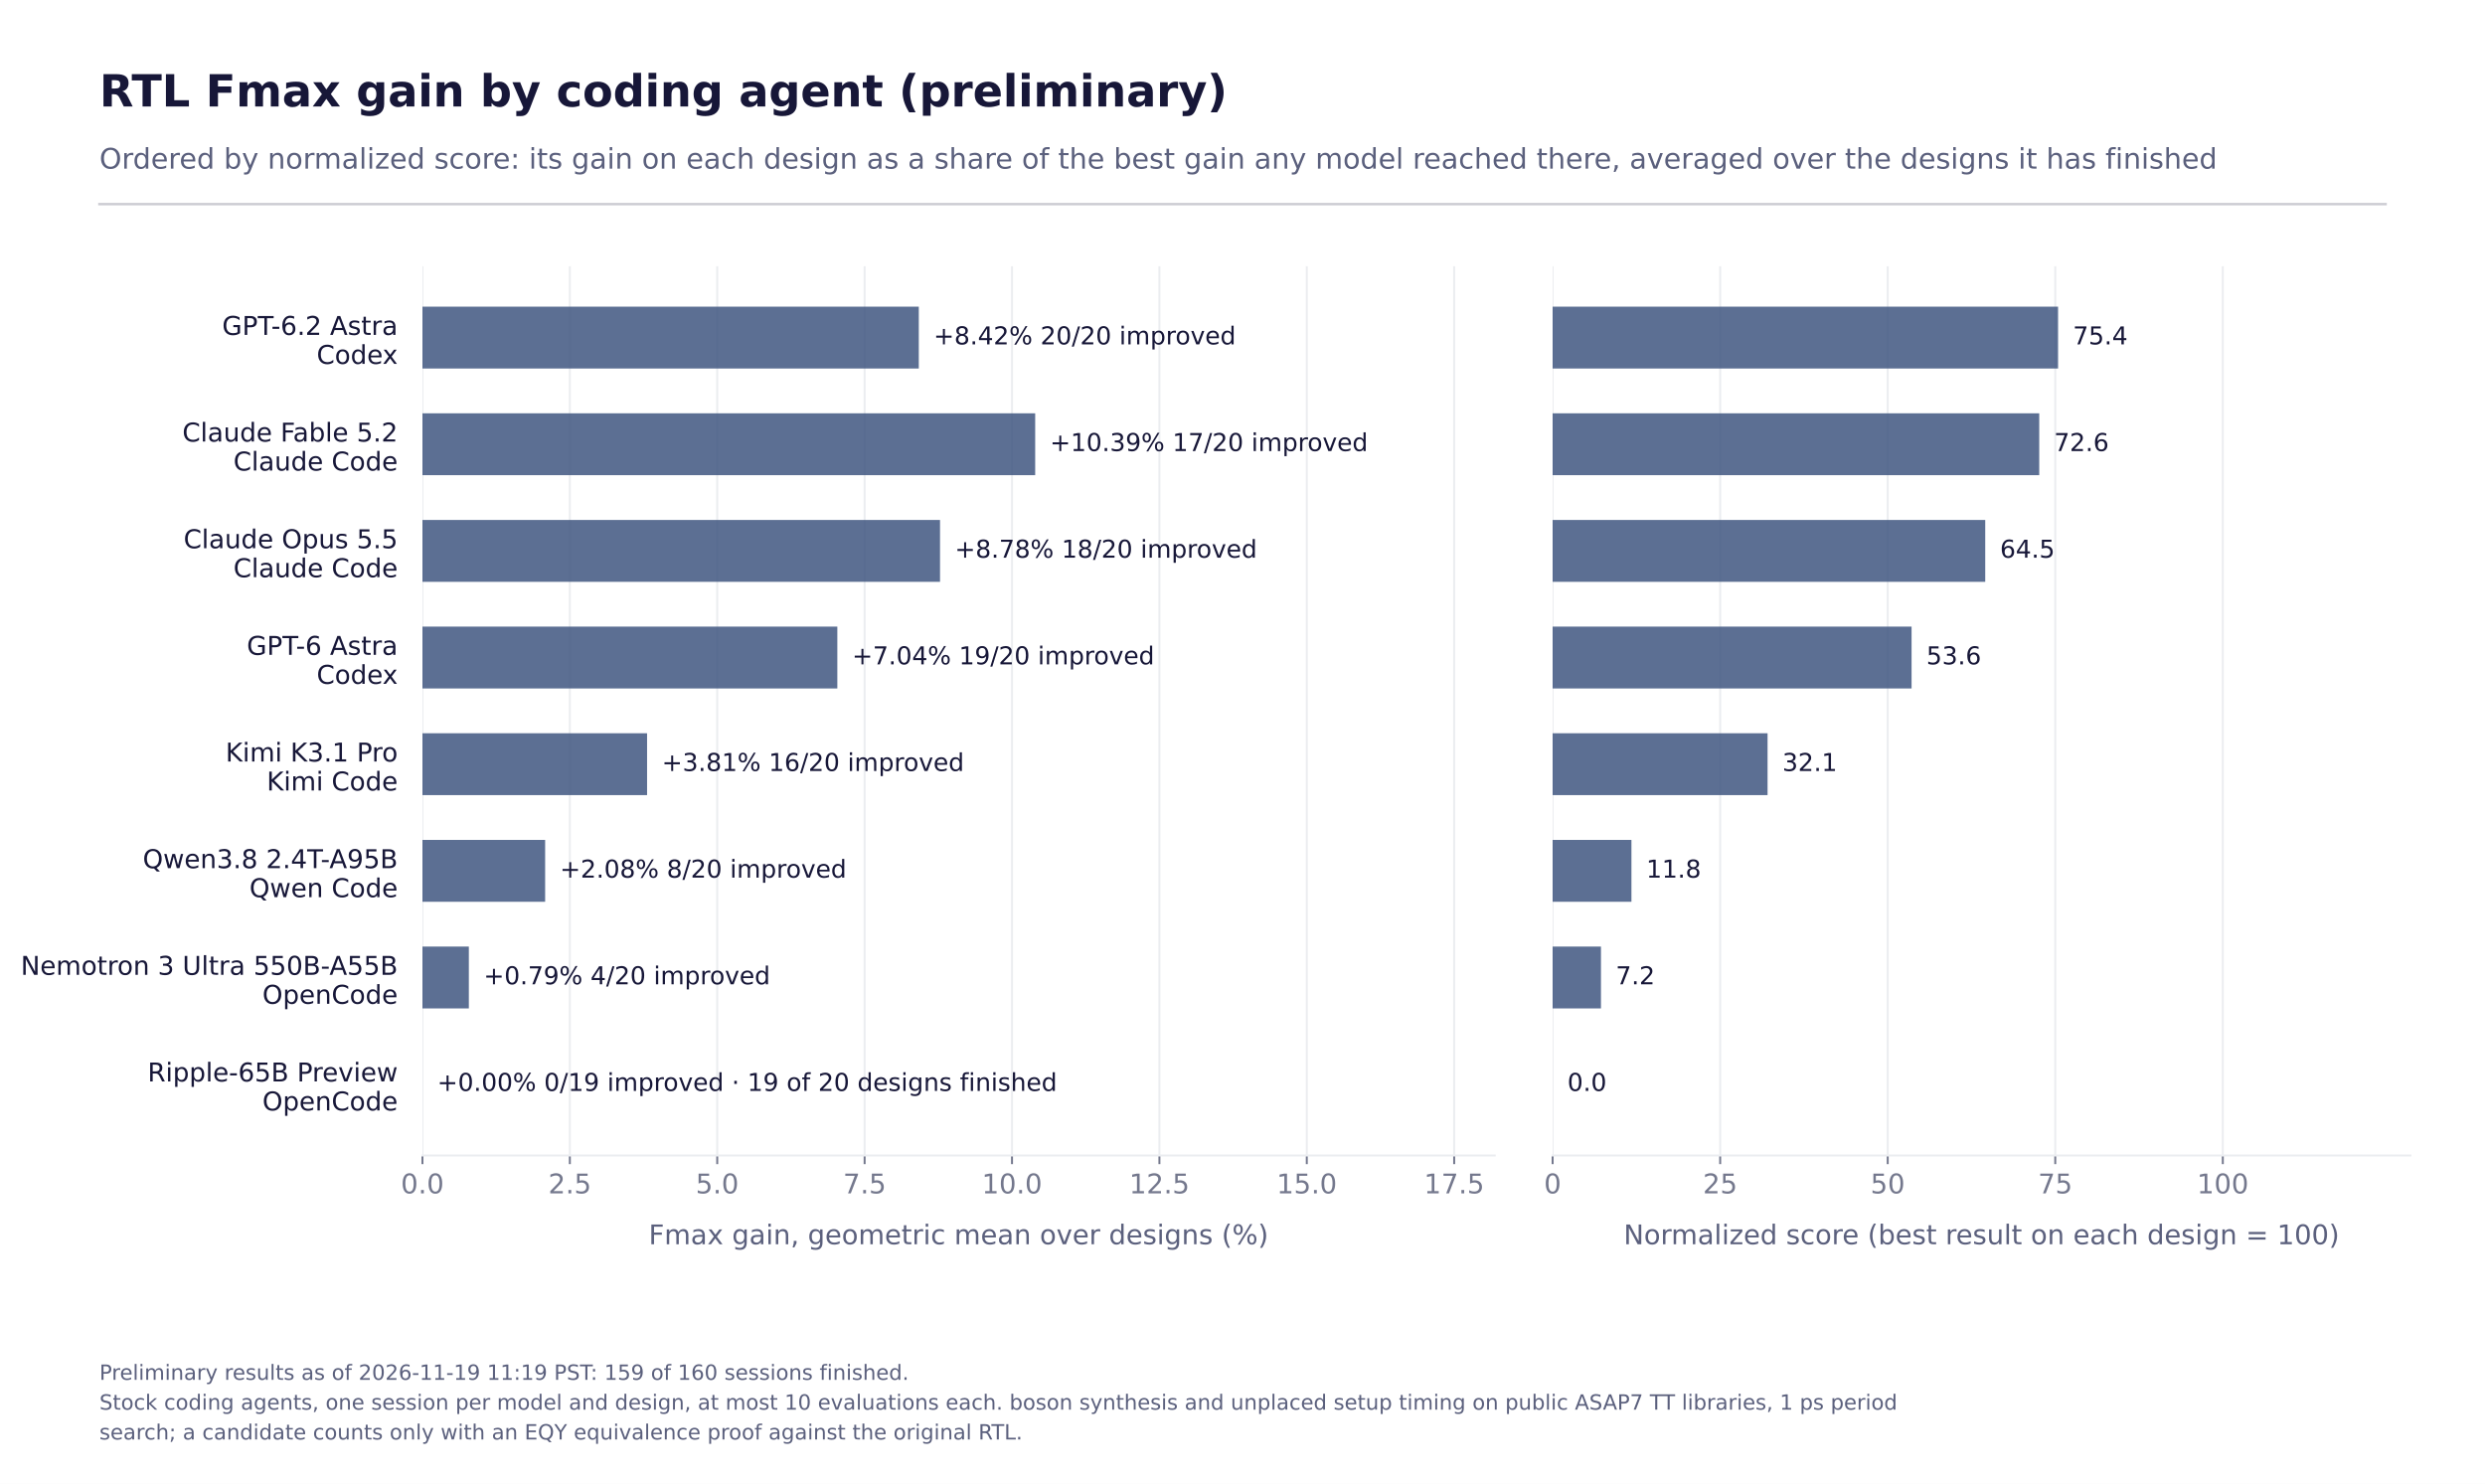
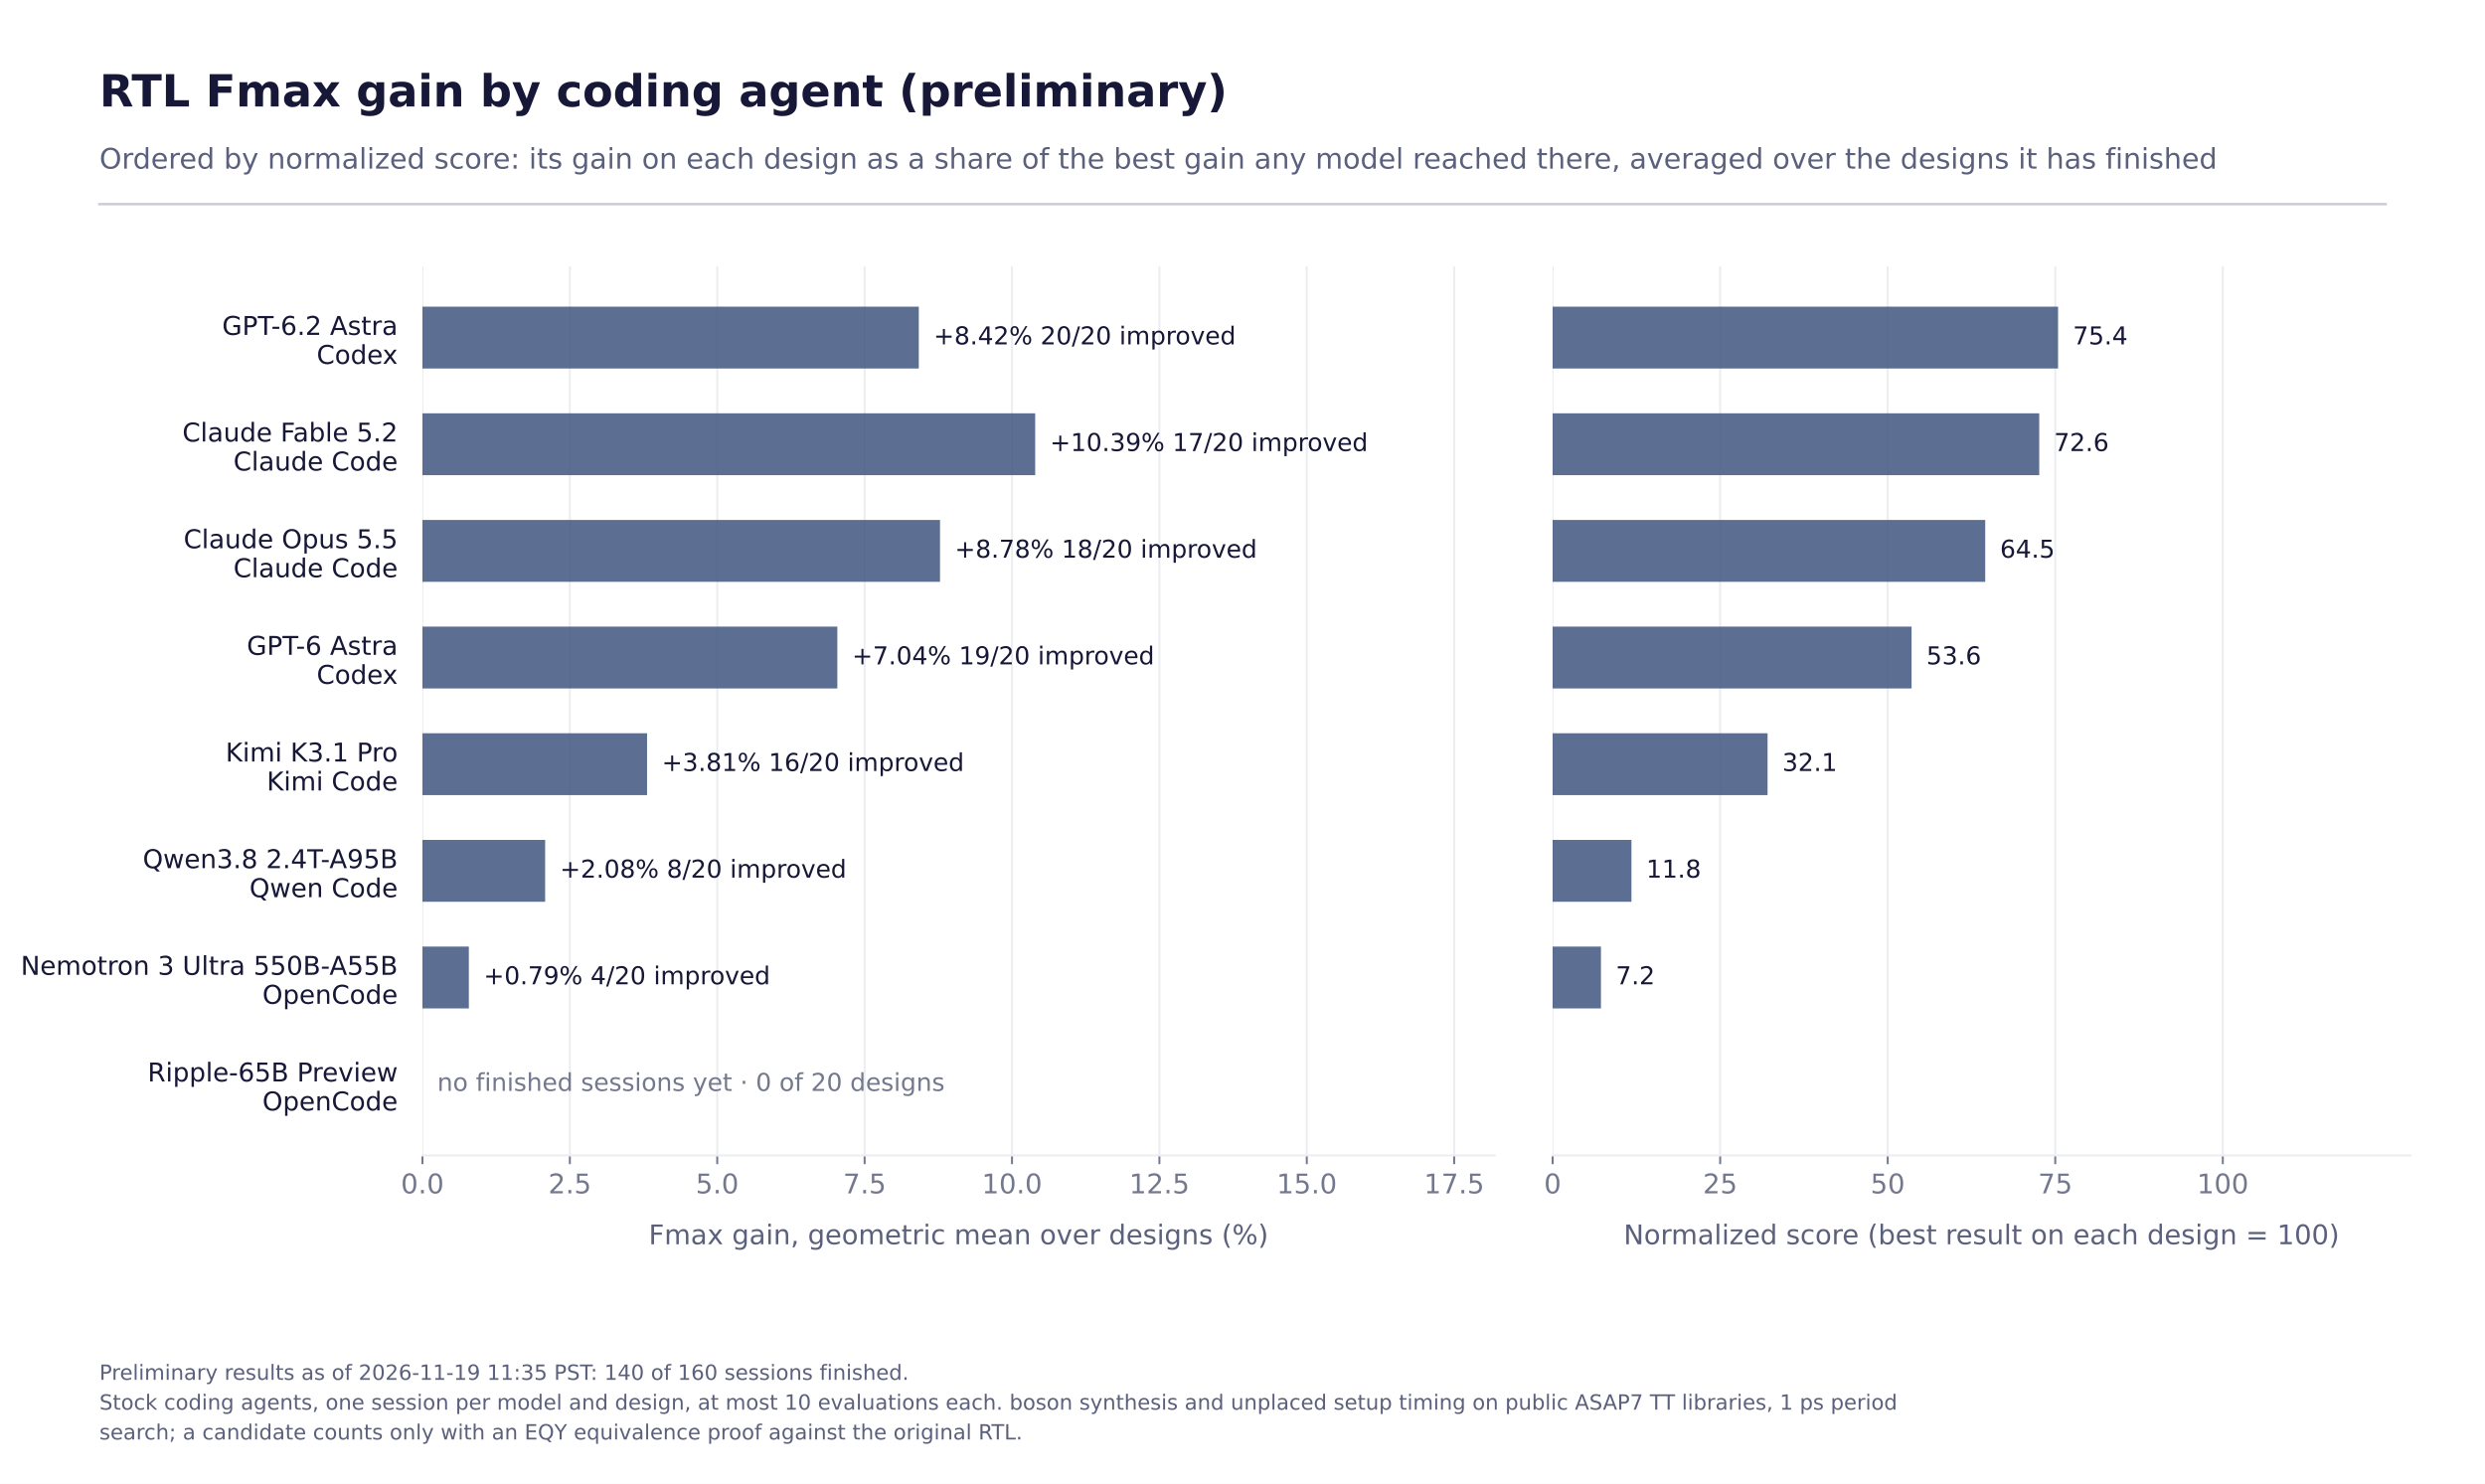
<svg xmlns="http://www.w3.org/2000/svg" xmlns:xlink="http://www.w3.org/1999/xlink" width="1008pt" height="601.92pt" viewBox="0 0 1008 601.92" version="1.1">
  <defs>
    <style type="text/css">*{stroke-linejoin: round; stroke-linecap: butt}</style>
  </defs>
  <g id="figure_1">
    <g id="patch_1">
      <path d="M 0 601.92  L 1008 601.92  L 1008 0  L 0 0  z " style="fill: #ffffff" />
    </g>
    <g id="axes_1">
      <g id="patch_2">
        <path d="M 171.36 468.72  L 606.311 468.72  L 606.311 108  L 171.36 108  z " style="fill: #ffffff" />
      </g>
      <g id="matplotlib.axis_1">
        <g id="xtick_1">
          <g id="line2d_1">
            <path d="M 171.36 468.72  L 171.36 108  " clip-path="url(#pb3bda55762)" style="fill: none; stroke: #ebedf0; stroke-width: 0.8; stroke-linecap: square" />
          </g>
          <g id="line2d_2">
            <defs>
              <path id="m93d353a957" d="M 0 0  L 0 3.5  " style="stroke: #74788d; stroke-width: 0.8" />
            </defs>
            <g>
              <use xlink:href="#m93d353a957" x="171.36" y="468.72" style="fill: #74788d; stroke: #74788d; stroke-width: 0.8" />
            </g>
          </g>
          <g id="text_1">
            <text style="fill: #74788d; font: 11px 'DejaVu Sans'; text-anchor: middle" x="171.36" y="484.078" transform="rotate(-0 171.36 484.0783)">0.0</text>
          </g>
        </g>
        <g id="xtick_2">
          <g id="line2d_3">
            <path d="M 231.146 468.72  L 231.146 108  " clip-path="url(#pb3bda55762)" style="fill: none; stroke: #ebedf0; stroke-width: 0.8; stroke-linecap: square" />
          </g>
          <g id="line2d_4">
            <g>
              <use xlink:href="#m93d353a957" x="231.146" y="468.72" style="fill: #74788d; stroke: #74788d; stroke-width: 0.8" />
            </g>
          </g>
          <g id="text_2">
            <text style="fill: #74788d; font: 11px 'DejaVu Sans'; text-anchor: middle" x="231.146" y="484.078" transform="rotate(-0 231.1463 484.0783)">2.5</text>
          </g>
        </g>
        <g id="xtick_3">
          <g id="line2d_5">
            <path d="M 290.933 468.72  L 290.933 108  " clip-path="url(#pb3bda55762)" style="fill: none; stroke: #ebedf0; stroke-width: 0.8; stroke-linecap: square" />
          </g>
          <g id="line2d_6">
            <g>
              <use xlink:href="#m93d353a957" x="290.933" y="468.72" style="fill: #74788d; stroke: #74788d; stroke-width: 0.8" />
            </g>
          </g>
          <g id="text_3">
            <text style="fill: #74788d; font: 11px 'DejaVu Sans'; text-anchor: middle" x="290.933" y="484.078" transform="rotate(-0 290.9326 484.0783)">5.0</text>
          </g>
        </g>
        <g id="xtick_4">
          <g id="line2d_7">
            <path d="M 350.719 468.72  L 350.719 108  " clip-path="url(#pb3bda55762)" style="fill: none; stroke: #ebedf0; stroke-width: 0.8; stroke-linecap: square" />
          </g>
          <g id="line2d_8">
            <g>
              <use xlink:href="#m93d353a957" x="350.719" y="468.72" style="fill: #74788d; stroke: #74788d; stroke-width: 0.8" />
            </g>
          </g>
          <g id="text_4">
            <text style="fill: #74788d; font: 11px 'DejaVu Sans'; text-anchor: middle" x="350.719" y="484.078" transform="rotate(-0 350.719 484.0783)">7.5</text>
          </g>
        </g>
        <g id="xtick_5">
          <g id="line2d_9">
            <path d="M 410.505 468.72  L 410.505 108  " clip-path="url(#pb3bda55762)" style="fill: none; stroke: #ebedf0; stroke-width: 0.8; stroke-linecap: square" />
          </g>
          <g id="line2d_10">
            <g>
              <use xlink:href="#m93d353a957" x="410.505" y="468.72" style="fill: #74788d; stroke: #74788d; stroke-width: 0.8" />
            </g>
          </g>
          <g id="text_5">
            <text style="fill: #74788d; font: 11px 'DejaVu Sans'; text-anchor: middle" x="410.505" y="484.078" transform="rotate(-0 410.5053 484.0783)">10.0</text>
          </g>
        </g>
        <g id="xtick_6">
          <g id="line2d_11">
            <path d="M 470.292 468.72  L 470.292 108  " clip-path="url(#pb3bda55762)" style="fill: none; stroke: #ebedf0; stroke-width: 0.8; stroke-linecap: square" />
          </g>
          <g id="line2d_12">
            <g>
              <use xlink:href="#m93d353a957" x="470.292" y="468.72" style="fill: #74788d; stroke: #74788d; stroke-width: 0.8" />
            </g>
          </g>
          <g id="text_6">
            <text style="fill: #74788d; font: 11px 'DejaVu Sans'; text-anchor: middle" x="470.292" y="484.078" transform="rotate(-0 470.2916 484.0783)">12.5</text>
          </g>
        </g>
        <g id="xtick_7">
          <g id="line2d_13">
            <path d="M 530.078 468.72  L 530.078 108  " clip-path="url(#pb3bda55762)" style="fill: none; stroke: #ebedf0; stroke-width: 0.8; stroke-linecap: square" />
          </g>
          <g id="line2d_14">
            <g>
              <use xlink:href="#m93d353a957" x="530.078" y="468.72" style="fill: #74788d; stroke: #74788d; stroke-width: 0.8" />
            </g>
          </g>
          <g id="text_7">
            <text style="fill: #74788d; font: 11px 'DejaVu Sans'; text-anchor: middle" x="530.078" y="484.078" transform="rotate(-0 530.0779 484.0783)">15.0</text>
          </g>
        </g>
        <g id="xtick_8">
          <g id="line2d_15">
            <path d="M 589.864 468.72  L 589.864 108  " clip-path="url(#pb3bda55762)" style="fill: none; stroke: #ebedf0; stroke-width: 0.8; stroke-linecap: square" />
          </g>
          <g id="line2d_16">
            <g>
              <use xlink:href="#m93d353a957" x="589.864" y="468.72" style="fill: #74788d; stroke: #74788d; stroke-width: 0.8" />
            </g>
          </g>
          <g id="text_8">
            <text style="fill: #74788d; font: 11px 'DejaVu Sans'; text-anchor: middle" x="589.864" y="484.078" transform="rotate(-0 589.8642 484.0783)">17.5</text>
          </g>
        </g>
        <g id="text_9">
          <text style="fill: #5b607d; font: 11px 'DejaVu Sans'; text-anchor: middle" x="388.836" y="504.724" transform="rotate(-0 388.8357 504.7242)">Fmax gain, geometric mean over designs (%)</text>
        </g>
      </g>
      <g id="matplotlib.axis_2">
        <g id="ytick_1">
          <g id="line2d_17" />
          <g id="text_10">
            <text style="fill: #171738; font: 10.5px 'DejaVu Sans'" transform="translate(90.09453 135.8506)">GPT-6.2 Astra</text>
            <text style="fill: #171738; font: 10.5px 'DejaVu Sans'" transform="translate(128.4458 147.6083)">Codex</text>
          </g>
        </g>
        <g id="ytick_2">
          <g id="line2d_18" />
          <g id="text_11">
            <text style="fill: #171738; font: 10.5px 'DejaVu Sans'" transform="translate(73.96391 179.1127)">Claude Fable 5.2</text>
            <text style="fill: #171738; font: 10.5px 'DejaVu Sans'" transform="translate(94.67516 190.8704)">Claude Code</text>
          </g>
        </g>
        <g id="ytick_3">
          <g id="line2d_19" />
          <g id="text_12">
            <text style="fill: #171738; font: 10.5px 'DejaVu Sans'" transform="translate(74.46758 222.3749)">Claude Opus 5.5</text>
            <text style="fill: #171738; font: 10.5px 'DejaVu Sans'" transform="translate(94.67516 234.1326)">Claude Code</text>
          </g>
        </g>
        <g id="ytick_4">
          <g id="line2d_20" />
          <g id="text_13">
            <text style="fill: #171738; font: 10.5px 'DejaVu Sans'" transform="translate(100.1122 265.6371)">GPT-6 Astra</text>
            <text style="fill: #171738; font: 10.5px 'DejaVu Sans'" transform="translate(128.4458 277.3948)">Codex</text>
          </g>
        </g>
        <g id="ytick_5">
          <g id="line2d_21" />
          <g id="text_14">
            <text style="fill: #171738; font: 10.5px 'DejaVu Sans'" transform="translate(91.50219 308.8993)">Kimi K3.1 Pro</text>
            <text style="fill: #171738; font: 10.5px 'DejaVu Sans'" transform="translate(108.1923 320.657)">Kimi Code</text>
          </g>
        </g>
        <g id="ytick_6">
          <g id="line2d_22" />
          <g id="text_15">
            <text style="fill: #171738; font: 10.5px 'DejaVu Sans'" transform="translate(57.90383 352.1614)">Qwen3.8 2.4T-A95B</text>
            <text style="fill: #171738; font: 10.5px 'DejaVu Sans'" transform="translate(101.172 363.9191)">Qwen Code</text>
          </g>
        </g>
        <g id="ytick_7">
          <g id="line2d_23" />
          <g id="text_16">
            <text style="fill: #171738; font: 10.5px 'DejaVu Sans'" transform="translate(8.409453 395.4236)">Nemotron 3 Ultra 550B-A55B</text>
            <text style="fill: #171738; font: 10.5px 'DejaVu Sans'" transform="translate(106.4302 407.1813)">OpenCode</text>
          </g>
        </g>
        <g id="ytick_8">
          <g id="line2d_24" />
          <g id="text_17">
            <text style="fill: #171738; font: 10.5px 'DejaVu Sans'" transform="translate(59.87914 438.6858)">Ripple-65B Preview</text>
            <text style="fill: #171738; font: 10.5px 'DejaVu Sans'" transform="translate(106.4302 450.4435)">OpenCode</text>
          </g>
        </g>
      </g>
      <g id="patch_3">
        <path d="M 171.36 124.396  L 372.696 124.396  L 372.696 149.488  L 171.36 149.488  z " clip-path="url(#pb3bda55762)" style="fill: #3f5680; opacity: 0.85" />
      </g>
      <g id="patch_4">
        <path d="M 171.36 167.659  L 419.904 167.659  L 419.904 192.751  L 171.36 192.751  z " clip-path="url(#pb3bda55762)" style="fill: #3f5680; opacity: 0.85" />
      </g>
      <g id="patch_5">
        <path d="M 171.36 210.921  L 381.306 210.921  L 381.306 236.013  L 171.36 236.013  z " clip-path="url(#pb3bda55762)" style="fill: #3f5680; opacity: 0.85" />
      </g>
      <g id="patch_6">
        <path d="M 171.36 254.183  L 339.647 254.183  L 339.647 279.275  L 171.36 279.275  z " clip-path="url(#pb3bda55762)" style="fill: #3f5680; opacity: 0.85" />
      </g>
      <g id="patch_7">
        <path d="M 171.36 297.445  L 262.474 297.445  L 262.474 322.537  L 171.36 322.537  z " clip-path="url(#pb3bda55762)" style="fill: #3f5680; opacity: 0.85" />
      </g>
      <g id="patch_8">
        <path d="M 171.36 340.707  L 221.126 340.707  L 221.126 365.799  L 171.36 365.799  z " clip-path="url(#pb3bda55762)" style="fill: #3f5680; opacity: 0.85" />
      </g>
      <g id="patch_9">
        <path d="M 171.36 383.969  L 190.181 383.969  L 190.181 409.061  L 171.36 409.061  z " clip-path="url(#pb3bda55762)" style="fill: #3f5680; opacity: 0.85" />
      </g>
      <g id="patch_10">
        <path d="M 171.36 427.232  L 171.36 427.232  L 171.36 452.324  L 171.36 452.324  z " clip-path="url(#pb3bda55762)" style="fill: #3f5680; opacity: 0.85" />
      </g>
      <g id="patch_11">
        <path d="M 171.36 468.72  L 606.311 468.72  " style="fill: none; stroke: #ebedf0; stroke-width: 0.8; stroke-linejoin: miter; stroke-linecap: square" />
      </g>
      <g id="text_18">
        <text style="fill: #171738; font: 10px 'DejaVu Sans'; text-anchor: start" x="378.696" y="139.702" transform="rotate(-0 378.6964 139.7018)">+8.42%   20/20 improved</text>
      </g>
      <g id="text_19">
        <text style="fill: #171738; font: 10px 'DejaVu Sans'; text-anchor: start" x="425.904" y="182.964" transform="rotate(-0 425.9037 182.9639)">+10.39%   17/20 improved</text>
      </g>
      <g id="text_20">
        <text style="fill: #171738; font: 10px 'DejaVu Sans'; text-anchor: start" x="387.306" y="226.226" transform="rotate(-0 387.3056 226.2261)">+8.78%   18/20 improved</text>
      </g>
      <g id="text_21">
        <text style="fill: #171738; font: 10px 'DejaVu Sans'; text-anchor: start" x="345.647" y="269.488" transform="rotate(-0 345.6465 269.4883)">+7.04%   19/20 improved</text>
      </g>
      <g id="text_22">
        <text style="fill: #171738; font: 10px 'DejaVu Sans'; text-anchor: start" x="268.474" y="312.75" transform="rotate(-0 268.4744 312.7505)">+3.81%   16/20 improved</text>
      </g>
      <g id="text_23">
        <text style="fill: #171738; font: 10px 'DejaVu Sans'; text-anchor: start" x="227.126" y="356.013" transform="rotate(-0 227.1261 356.0126)">+2.08%   8/20 improved</text>
      </g>
      <g id="text_24">
        <text style="fill: #171738; font: 10px 'DejaVu Sans'; text-anchor: start" x="196.181" y="399.275" transform="rotate(-0 196.1807 399.2748)">+0.79%   4/20 improved</text>
      </g>
      <g id="text_25">
-         <text style="fill: #171738; font: 10px 'DejaVu Sans'; text-anchor: start" x="177.36" y="442.537" transform="rotate(-0 177.36 442.537)">+0.00%   0/19 improved · 19 of 20 designs finished</text>
+         <text style="fill: #74788d; font: 10px 'DejaVu Sans'; text-anchor: start" x="177.36" y="442.537" transform="rotate(-0 177.36 442.537)">no finished sessions yet · 0 of 20 designs</text>
      </g>
    </g>
    <g id="axes_2">
      <g id="patch_12">
        <path d="M 629.799 468.72  L 977.76 468.72  L 977.76 108  L 629.799 108  z " style="fill: #ffffff" />
      </g>
      <g id="matplotlib.axis_3">
        <g id="xtick_9">
          <g id="line2d_25">
            <path d="M 629.799 468.72  L 629.799 108  " clip-path="url(#p01aa2b09fa)" style="fill: none; stroke: #ebedf0; stroke-width: 0.8; stroke-linecap: square" />
          </g>
          <g id="line2d_26">
            <g>
              <use xlink:href="#m93d353a957" x="629.799" y="468.72" style="fill: #74788d; stroke: #74788d; stroke-width: 0.8" />
            </g>
          </g>
          <g id="text_26">
            <text style="fill: #74788d; font: 11px 'DejaVu Sans'; text-anchor: middle" x="629.799" y="484.078" transform="rotate(-0 629.7988 484.0783)">0</text>
          </g>
        </g>
        <g id="xtick_10">
          <g id="line2d_27">
            <path d="M 697.76 468.72  L 697.76 108  " clip-path="url(#p01aa2b09fa)" style="fill: none; stroke: #ebedf0; stroke-width: 0.8; stroke-linecap: square" />
          </g>
          <g id="line2d_28">
            <g>
              <use xlink:href="#m93d353a957" x="697.76" y="468.72" style="fill: #74788d; stroke: #74788d; stroke-width: 0.8" />
            </g>
          </g>
          <g id="text_27">
            <text style="fill: #74788d; font: 11px 'DejaVu Sans'; text-anchor: middle" x="697.76" y="484.078" transform="rotate(-0 697.76 484.0783)">25</text>
          </g>
        </g>
        <g id="xtick_11">
          <g id="line2d_29">
            <path d="M 765.721 468.72  L 765.721 108  " clip-path="url(#p01aa2b09fa)" style="fill: none; stroke: #ebedf0; stroke-width: 0.8; stroke-linecap: square" />
          </g>
          <g id="line2d_30">
            <g>
              <use xlink:href="#m93d353a957" x="765.721" y="468.72" style="fill: #74788d; stroke: #74788d; stroke-width: 0.8" />
            </g>
          </g>
          <g id="text_28">
            <text style="fill: #74788d; font: 11px 'DejaVu Sans'; text-anchor: middle" x="765.721" y="484.078" transform="rotate(-0 765.7212 484.0783)">50</text>
          </g>
        </g>
        <g id="xtick_12">
          <g id="line2d_31">
            <path d="M 833.682 468.72  L 833.682 108  " clip-path="url(#p01aa2b09fa)" style="fill: none; stroke: #ebedf0; stroke-width: 0.8; stroke-linecap: square" />
          </g>
          <g id="line2d_32">
            <g>
              <use xlink:href="#m93d353a957" x="833.682" y="468.72" style="fill: #74788d; stroke: #74788d; stroke-width: 0.8" />
            </g>
          </g>
          <g id="text_29">
            <text style="fill: #74788d; font: 11px 'DejaVu Sans'; text-anchor: middle" x="833.682" y="484.078" transform="rotate(-0 833.6823 484.0783)">75</text>
          </g>
        </g>
        <g id="xtick_13">
          <g id="line2d_33">
            <path d="M 901.643 468.72  L 901.643 108  " clip-path="url(#p01aa2b09fa)" style="fill: none; stroke: #ebedf0; stroke-width: 0.8; stroke-linecap: square" />
          </g>
          <g id="line2d_34">
            <g>
              <use xlink:href="#m93d353a957" x="901.643" y="468.72" style="fill: #74788d; stroke: #74788d; stroke-width: 0.8" />
            </g>
          </g>
          <g id="text_30">
            <text style="fill: #74788d; font: 11px 'DejaVu Sans'; text-anchor: middle" x="901.643" y="484.078" transform="rotate(-0 901.6435 484.0783)">100</text>
          </g>
        </g>
        <g id="text_31">
          <text style="fill: #5b607d; font: 11px 'DejaVu Sans'; text-anchor: middle" x="803.779" y="504.724" transform="rotate(-0 803.7794 504.7242)">Normalized score (best result on each design = 100)</text>
        </g>
      </g>
      <g id="matplotlib.axis_4">
        <g id="ytick_9">
          <g id="line2d_35" />
        </g>
        <g id="ytick_10">
          <g id="line2d_36" />
        </g>
        <g id="ytick_11">
          <g id="line2d_37" />
        </g>
        <g id="ytick_12">
          <g id="line2d_38" />
        </g>
        <g id="ytick_13">
          <g id="line2d_39" />
        </g>
        <g id="ytick_14">
          <g id="line2d_40" />
        </g>
        <g id="ytick_15">
          <g id="line2d_41" />
        </g>
        <g id="ytick_16">
          <g id="line2d_42" />
        </g>
      </g>
      <g id="patch_13">
        <path d="M 629.799 124.396  L 834.824 124.396  L 834.824 149.488  L 629.799 149.488  z " clip-path="url(#p01aa2b09fa)" style="fill: #3f5680; opacity: 0.85" />
      </g>
      <g id="patch_14">
        <path d="M 629.799 167.659  L 827.185 167.659  L 827.185 192.751  L 629.799 192.751  z " clip-path="url(#p01aa2b09fa)" style="fill: #3f5680; opacity: 0.85" />
      </g>
      <g id="patch_15">
        <path d="M 629.799 210.921  L 805.275 210.921  L 805.275 236.013  L 629.799 236.013  z " clip-path="url(#p01aa2b09fa)" style="fill: #3f5680; opacity: 0.85" />
      </g>
      <g id="patch_16">
        <path d="M 629.799 254.183  L 775.399 254.183  L 775.399 279.275  L 629.799 279.275  z " clip-path="url(#p01aa2b09fa)" style="fill: #3f5680; opacity: 0.85" />
      </g>
      <g id="patch_17">
        <path d="M 629.799 297.445  L 716.979 297.445  L 716.979 322.537  L 629.799 322.537  z " clip-path="url(#p01aa2b09fa)" style="fill: #3f5680; opacity: 0.85" />
      </g>
      <g id="patch_18">
        <path d="M 629.799 340.707  L 661.768 340.707  L 661.768 365.799  L 629.799 365.799  z " clip-path="url(#p01aa2b09fa)" style="fill: #3f5680; opacity: 0.85" />
      </g>
      <g id="patch_19">
        <path d="M 629.799 383.969  L 649.399 383.969  L 649.399 409.061  L 629.799 409.061  z " clip-path="url(#p01aa2b09fa)" style="fill: #3f5680; opacity: 0.85" />
      </g>
      <g id="patch_20">
        <path d="M 629.799 427.232  L 629.799 427.232  L 629.799 452.324  L 629.799 452.324  z " clip-path="url(#p01aa2b09fa)" style="fill: #3f5680; opacity: 0.85" />
      </g>
      <g id="patch_21">
        <path d="M 629.799 468.72  L 977.76 468.72  " style="fill: none; stroke: #ebedf0; stroke-width: 0.8; stroke-linejoin: miter; stroke-linecap: square" />
      </g>
      <g id="text_32">
        <text style="fill: #171738; font: 10px 'DejaVu Sans'; text-anchor: start" x="840.824" y="139.702" transform="rotate(-0 840.8241 139.7018)">75.4</text>
      </g>
      <g id="text_33">
        <text style="fill: #171738; font: 10px 'DejaVu Sans'; text-anchor: start" x="833.185" y="182.964" transform="rotate(-0 833.1852 182.9639)">72.6</text>
      </g>
      <g id="text_34">
        <text style="fill: #171738; font: 10px 'DejaVu Sans'; text-anchor: start" x="811.275" y="226.226" transform="rotate(-0 811.2746 226.2261)">64.5</text>
      </g>
      <g id="text_35">
        <text style="fill: #171738; font: 10px 'DejaVu Sans'; text-anchor: start" x="781.399" y="269.488" transform="rotate(-0 781.3988 269.4883)">53.6</text>
      </g>
      <g id="text_36">
        <text style="fill: #171738; font: 10px 'DejaVu Sans'; text-anchor: start" x="722.979" y="312.75" transform="rotate(-0 722.9794 312.7505)">32.1</text>
      </g>
      <g id="text_37">
        <text style="fill: #171738; font: 10px 'DejaVu Sans'; text-anchor: start" x="667.768" y="356.013" transform="rotate(-0 667.7678 356.0126)">11.8</text>
      </g>
      <g id="text_38">
        <text style="fill: #171738; font: 10px 'DejaVu Sans'; text-anchor: start" x="655.399" y="399.275" transform="rotate(-0 655.3988 399.2748)">7.2</text>
      </g>
-       <g id="text_39">
-         <text style="fill: #171738; font: 10px 'DejaVu Sans'; text-anchor: start" x="635.799" y="442.537" transform="rotate(-0 635.7988 442.537)">0.0</text>
-       </g>
    </g>
    <g id="line2d_43">
      <path d="M 40.32 82.8  L 967.68 82.8  " style="fill: none; stroke: #171738; stroke-opacity: 0.22; stroke-linecap: square" />
    </g>
+     <g id="text_39">
+       <text style="fill: #171738; font: 700 18px 'DejaVu Sans'; text-anchor: start" x="40.32" y="43.2" transform="rotate(-0 40.32 43.2)">RTL Fmax gain by coding agent (preliminary)</text>
+     </g>
    <g id="text_40">
-       <text style="fill: #171738; font: 700 18px 'DejaVu Sans'; text-anchor: start" x="40.32" y="43.2" transform="rotate(-0 40.32 43.2)">RTL Fmax gain by coding agent (preliminary)</text>
+       <text style="fill: #5b607d; font: 11.5px 'DejaVu Sans'; text-anchor: start" x="40.32" y="68.4" transform="rotate(-0 40.32 68.4)">Ordered by normalized score: its gain on each design as a share of the best gain any model reached there, averaged over the designs it has finished</text>
    </g>
    <g id="text_41">
-       <text style="fill: #5b607d; font: 11.5px 'DejaVu Sans'; text-anchor: start" x="40.32" y="68.4" transform="rotate(-0 40.32 68.4)">Ordered by normalized score: its gain on each design as a share of the best gain any model reached there, averaged over the designs it has finished</text>
-     </g>
-     <g id="text_42">
-       <text style="fill: #5b607d; font: 8.5px 'DejaVu Sans'" transform="translate(40.32 559.7168)">Preliminary results as of 2026-11-19 11:19 PST: 159 of 160 sessions finished.</text>
+       <text style="fill: #5b607d; font: 8.5px 'DejaVu Sans'" transform="translate(40.32 559.7168)">Preliminary results as of 2026-11-19 11:35 PST: 140 of 160 sessions finished.</text>
      <text style="fill: #5b607d; font: 8.5px 'DejaVu Sans'" transform="translate(40.32 571.8184)">Stock coding agents, one session per model and design, at most 10 evaluations each. boson synthesis and unplaced setup timing on public ASAP7 TT libraries, 1 ps period</text>
      <text style="fill: #5b607d; font: 8.5px 'DejaVu Sans'" transform="translate(40.32 583.92)">search; a candidate counts only with an EQY equivalence proof against the original RTL.</text>
    </g>
  </g>
  <defs>
    <clipPath id="pb3bda55762">
      <rect x="171.36" y="108" width="434.951" height="360.72" />
    </clipPath>
    <clipPath id="p01aa2b09fa">
      <rect x="629.799" y="108" width="347.961" height="360.72" />
    </clipPath>
  </defs>
</svg>
